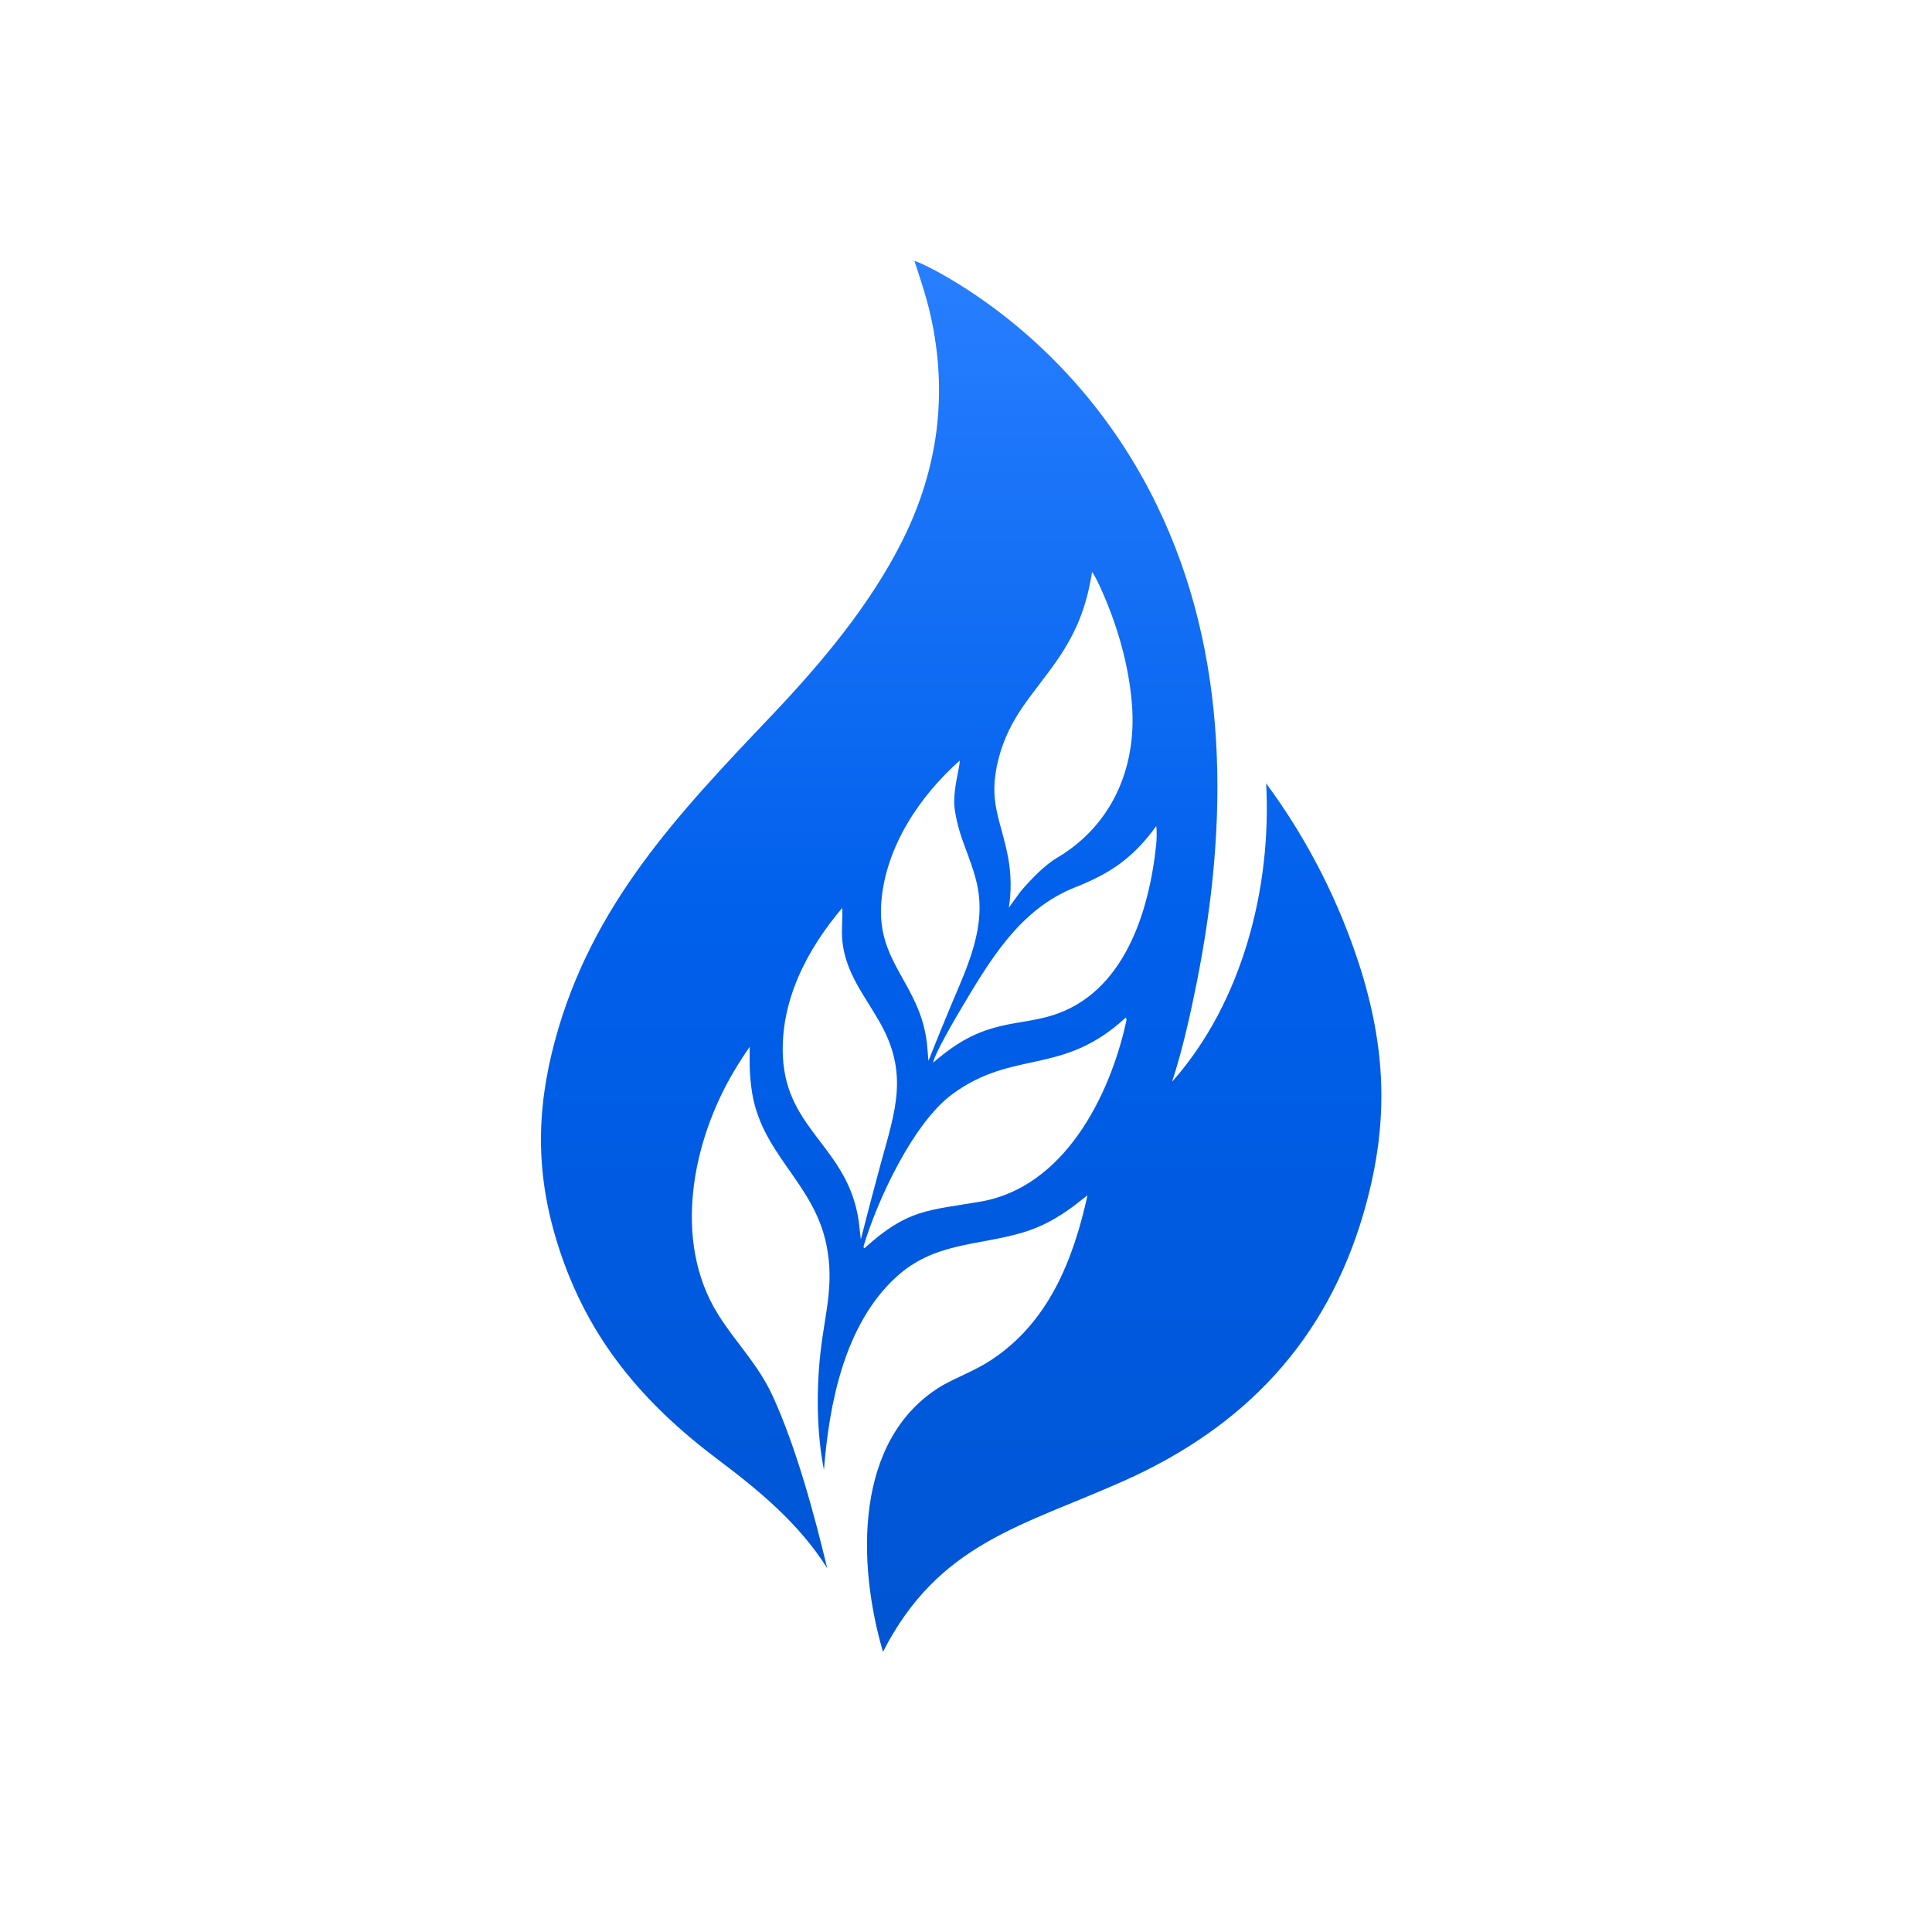
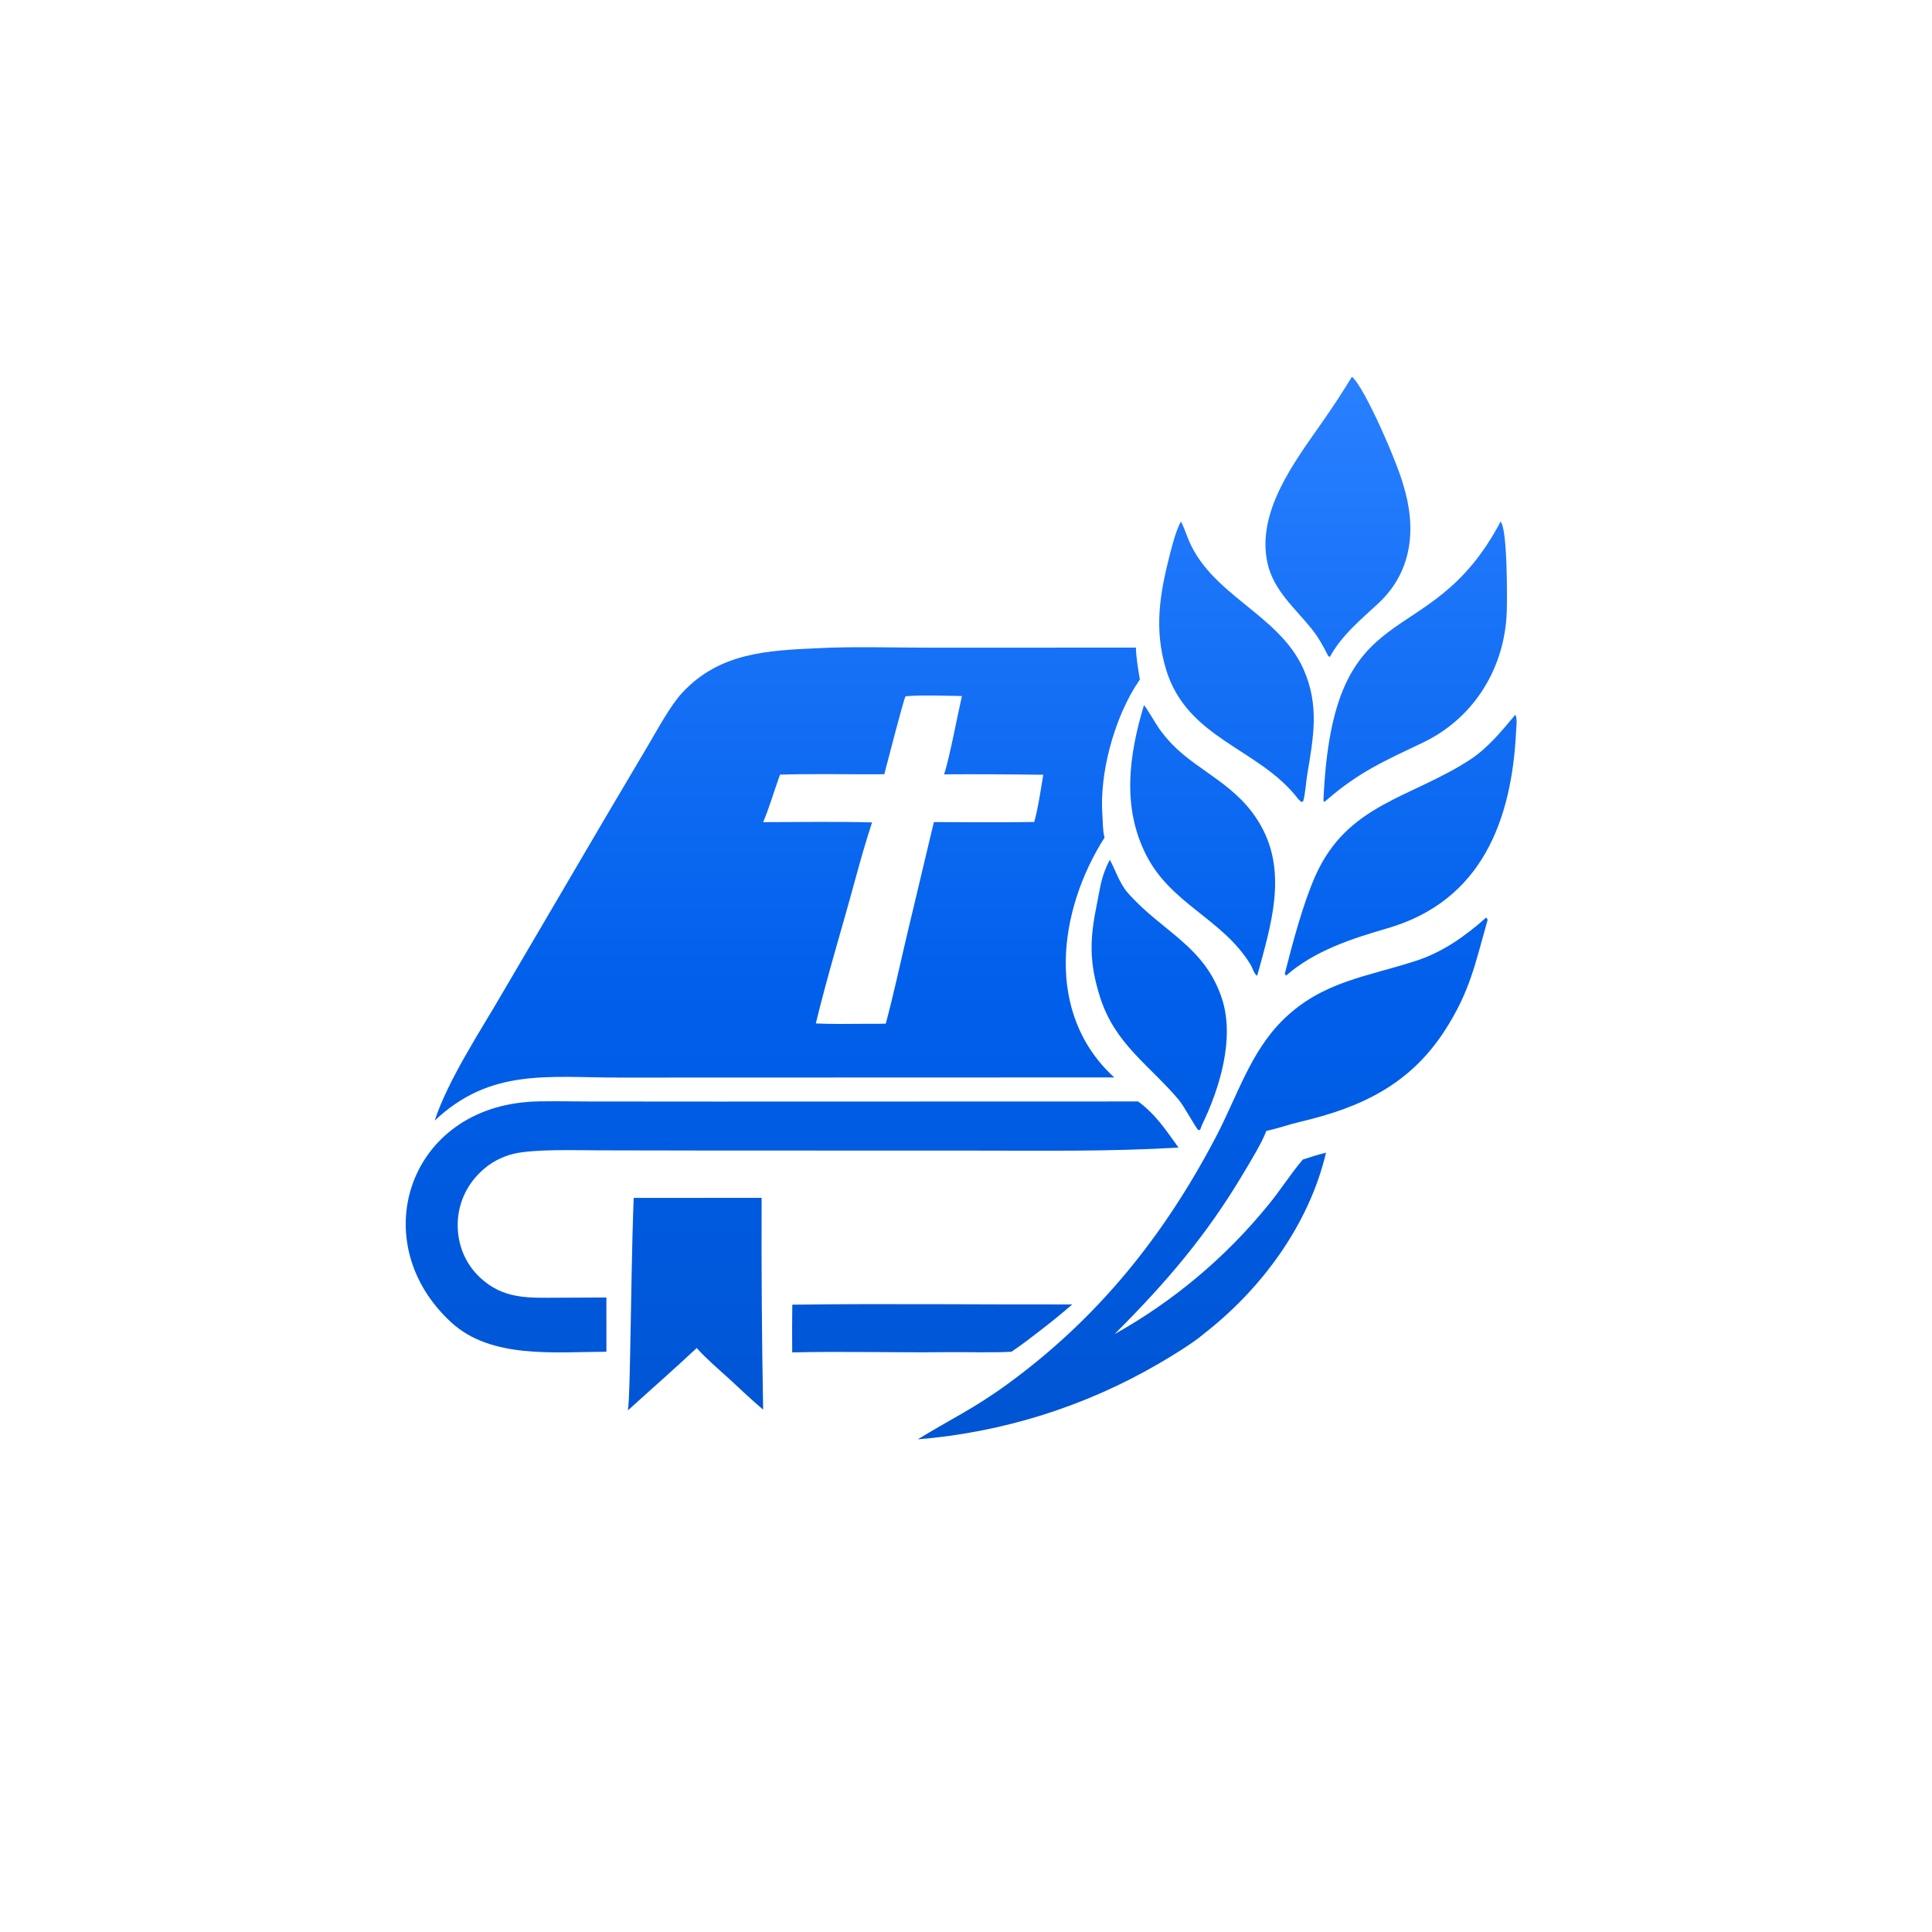
<svg xmlns="http://www.w3.org/2000/svg" width="200" height="200" viewBox="0 0 200 200" fill="none">
  <rect width="200" height="200" fill="white" style="fill:white;fill-opacity:1;" />
-   <path d="M94.659 27C96.289 27.578 98.976 29.204 100.464 30.188C108.707 35.642 115.364 43.262 119.736 52.25C127.268 67.72 127.203 85.118 123.879 101.751C123.213 105.088 122.391 108.756 121.331 111.983L121.467 111.829C128.613 103.693 131.659 91.864 131.069 81.091C135.395 86.944 138.723 93.503 140.909 100.492C143.582 109.183 143.705 116.715 141.203 125.42C137.349 138.833 128.786 147.732 116.414 153.269C105.903 157.974 97.177 159.693 91.407 171C88.76 161.991 88.298 148.882 97.605 143.391C99.223 142.503 100.995 141.84 102.546 140.828C108.513 136.937 111.09 130.502 112.576 123.739L111.218 124.795C109.521 126.074 107.786 127.039 105.765 127.624C101.089 128.978 96.682 128.626 92.779 132.193C87.446 137.068 85.837 145.23 85.294 152.164C84.53 148.264 84.499 143.882 84.943 139.941C85.393 135.948 86.376 132.992 85.563 128.922C84.234 122.274 78.62 119.453 77.775 112.558C77.569 110.873 77.594 110.059 77.612 108.362C77.033 109.191 76.485 110.043 75.968 110.914C71.631 118.223 69.623 128.486 74.31 136.023C76.159 138.998 78.46 141.186 79.988 144.516C82.391 149.75 84.283 156.698 85.631 162.337C82.725 157.719 78.571 154.288 74.328 151.099C66.561 145.258 60.892 138.615 57.834 129.124C55.468 121.777 55.448 115.154 57.446 107.736C61.245 93.633 70.232 84.221 79.91 74.034C84.965 68.713 90.035 62.689 93.379 56.039C97.125 48.588 98.166 40.737 96.31 32.566C95.873 30.64 95.274 28.884 94.659 27ZM116.537 105.339C109.967 111.417 104.965 108.591 98.596 113.258C94.595 116.188 90.863 124.101 89.393 129.026C89.45 129.21 89.398 129.164 89.48 129.221C94.009 125.132 96 125.34 101.524 124.387C110.097 122.906 114.9 113.56 116.603 105.653C116.625 105.556 116.604 105.417 116.537 105.339ZM87.184 93.995C83.569 98.253 80.751 103.589 81.049 109.427C81.437 117.052 87.801 118.786 88.894 126.407L89.113 128.296C89.785 125.654 90.479 123.017 91.195 120.386C92.684 114.957 94.098 111.126 91.053 105.787C89.463 102.999 87.502 100.674 87.192 97.332C87.09 96.239 87.258 94.716 87.184 93.995ZM119.69 85.521C117.32 88.796 114.946 90.418 111.312 91.849C105.468 94.149 102.378 99.572 99.283 104.769C98.776 105.618 96.7 109.205 96.604 110.001C99.283 107.703 101.387 106.564 104.895 105.948C106.263 105.709 107.618 105.523 108.961 105.102C116.318 102.796 118.943 94.511 119.685 87.46C119.735 86.98 119.777 85.974 119.69 85.521ZM99.344 78.74C95.21 82.413 91.683 87.643 91.231 93.391C90.734 99.703 95.218 101.783 95.957 107.993L96.113 109.816C96.872 107.901 97.649 105.992 98.443 104.091C100.16 100.024 102.188 95.86 101.094 91.331C100.41 88.498 99.29 86.856 98.835 83.793C98.557 81.925 99.418 79.287 99.344 78.74ZM113.045 59.219C112.497 62.757 111.437 65.458 109.394 68.4C106.941 71.931 104.495 74.184 103.37 78.543C102.218 83.004 103.633 84.842 104.362 88.78C104.68 90.491 104.705 92.245 104.435 93.965C104.847 93.395 105.271 92.789 105.694 92.231C106.663 91.096 108.132 89.56 109.394 88.817C115.019 85.51 117.665 79.609 117.19 73.061C116.884 68.85 115.617 64.52 113.843 60.669C113.714 60.388 113.237 59.401 113.045 59.219Z" fill-rule="evenodd" clip-rule="evenodd" fill="url(#paint0_linear_9_219)" />
+   <path d="M153.83 95C153.967 95.093 153.918 95.058 154 95.228C152.71 99.741 152.186 102.663 149.501 106.777C145.886 112.317 140.83 114.668 134.57 116.134C133.433 116.4 132.276 116.824 131.089 117.071C130.643 118.295 129.436 120.251 128.735 121.431C124.866 127.952 120.681 132.801 115.38 138.108C121.475 134.703 126.87 130.171 131.278 124.754C132.553 123.216 133.593 121.524 134.869 120.033C135.717 119.75 136.404 119.544 137.27 119.322C135.508 126.798 130.549 133.495 124.533 138.144C123.591 138.987 121.045 140.534 119.94 141.17C112.316 145.611 103.794 148.287 95 149C98.428 146.905 100.823 145.811 104.282 143.291C113.655 136.464 120.481 127.963 125.847 117.739C128.081 113.483 129.44 108.879 132.846 105.548C136.942 101.541 141.599 101.11 146.703 99.422C149.381 98.537 151.727 96.877 153.83 95Z" fill="url(#paint0_linear_14_335)" />
+   <path d="M78.843 124C78.814 131.308 78.866 138.617 79 145.924C77.803 144.911 76.667 143.836 75.516 142.764C74.438 141.789 73.079 140.627 72.124 139.546C69.837 141.695 67.333 143.882 65 146C65.159 145.024 65.211 141.043 65.237 139.876C65.357 134.536 65.395 129.355 65.598 124.006L78.843 124Z" fill="url(#paint1_linear_14_335)" />
+   <path d="M82.018 135.06C91.593 134.93 101.399 135.057 111 135.033C109.956 135.939 108.881 136.817 107.775 137.666C106.727 138.482 105.823 139.175 104.709 139.932C102.565 140.05 100.096 139.95 97.915 139.975C92.659 140.035 87.251 139.873 82.011 140C81.994 138.353 81.996 136.706 82.018 135.06Z" fill="url(#paint2_linear_14_335)" />
+   <path d="M54.536 114.08C55.679 113.942 59.598 114.024 60.883 114.025L74.198 114.035L117.82 114.023C119.64 115.365 120.707 117 122 118.799C114.856 119.212 108.385 119.113 101.23 119.112L72.957 119.103L61.958 119.083C59.641 119.077 55.288 118.937 53.196 119.435C51.89 119.744 50.695 120.399 49.744 121.328C48.218 122.779 47.364 124.777 47.382 126.858C47.39 128.89 48.163 130.797 49.653 132.214C52.119 134.557 54.785 134.346 57.911 134.338L62.773 134.317L62.775 139.932C57.374 139.947 50.852 140.689 46.724 136.903C37.83 128.748 42.088 115.092 54.536 114.08Z" fill="url(#paint3_linear_14_335)" />
+   <path d="M114.882 89C115.44 89.968 115.863 91.413 116.738 92.414C120.236 96.417 124.685 97.882 126.488 103.355C127.851 107.487 126.26 112.688 124.436 116.437L124.247 116.932L124.069 117C123.797 116.812 122.614 114.54 121.978 113.795C118.916 110.208 115.404 108.041 113.881 103.229C112.729 99.589 112.799 97.236 113.561 93.525C113.951 91.623 113.972 90.813 114.882 89Z" fill="url(#paint4_linear_14_335)" />
+   <path d="M84.773 67.095C88.136 66.915 92.736 67.046 96.211 67.047L117.592 67.04C117.597 67.945 117.839 69.421 118 70.339C117.819 70.604 117.645 70.873 117.477 71.145C115.269 74.747 113.826 80.105 114.116 84.314C114.173 85.139 114.14 85.894 114.34 86.709C109.535 94.256 108.111 104.937 115.348 111.535L64.136 111.551C56.734 111.549 50.794 110.548 45 116C46.394 111.766 49.74 106.718 52.02 102.784L62.635 84.693L67.122 77.107C68.083 75.486 69.409 73.015 70.635 71.7C74.526 67.527 79.509 67.338 84.773 67.095ZM99.578 72.055C97.978 72.028 95.318 71.935 93.745 72.077C93.564 72.288 91.761 79.319 91.541 80.152C88.013 80.175 84.24 80.085 80.748 80.189C80.191 81.712 79.615 83.689 79 85.109C82.679 85.106 86.616 85.034 90.274 85.137C89.638 87.084 89.065 89.082 88.528 91.061C87.186 96.014 85.66 100.96 84.453 105.947C86.061 106.023 87.653 105.998 89.262 105.986C90.033 105.982 90.936 105.999 91.696 105.965C92.455 103.146 93.139 99.981 93.812 97.118L96.673 85.103C100.1 85.103 103.642 85.15 107.06 85.092C107.464 83.687 107.747 81.683 108 80.203C104.58 80.155 101.159 80.14 97.738 80.159C98.326 78.329 99.097 74.128 99.578 72.055Z" fill-rule="evenodd" clip-rule="evenodd" fill="url(#paint5_linear_14_335)" />
+   <path d="M118.418 73C118.634 73.157 119.653 74.944 119.975 75.401C120.397 75.998 120.866 76.56 121.376 77.081C124.174 79.965 128.211 81.264 130.581 85.569C133.26 90.435 131.573 95.791 130.188 100.852L130.136 101C129.86 100.906 129.657 100.184 129.459 99.859C126.551 95.099 121.261 93.629 118.659 88.524C116.112 83.526 116.879 78.154 118.418 73Z" fill="url(#paint6_linear_14_335)" />
+   <path d="M156.855 74C157.101 74.256 156.963 75.338 156.946 75.693C156.501 84.945 153.37 93.254 143.661 96.085C139.971 97.161 136.121 98.384 133.128 101L133 100.8C133.806 97.649 134.853 93.664 136.133 90.746C139.456 83.163 146.1 82.642 152.247 78.595C154.02 77.427 155.481 75.648 156.855 74Z" fill="url(#paint7_linear_14_335)" />
+   <path d="M122.245 54C122.392 54.188 122.756 55.129 122.862 55.423C125.08 61.574 132.362 63.455 134.942 69.279C136.603 73.028 135.968 76.333 135.325 80.183C135.219 80.819 135.086 82.516 134.883 82.983L134.686 83L134.385 82.71C130.373 77.436 122.871 76.55 120.694 69.247C119.453 65.079 120.051 61.483 121.125 57.313C121.382 56.319 121.756 54.87 122.245 54Z" fill="url(#paint8_linear_14_335)" />
+   <path d="M155.337 54C156.065 54.711 156.023 62.043 155.98 63.318C155.79 69.038 152.679 74.296 147.318 76.861C143.327 78.771 140.735 79.876 137.345 82.811L137.115 83L137 82.907C137.944 60.637 147.844 68.218 155.337 54Z" fill="url(#paint9_linear_14_335)" />
+   <path d="M139.955 39C141.33 40.177 144.703 48.065 145.257 50.165C146.646 54.6 146.248 59.14 142.695 62.449C140.931 64.092 138.879 65.76 137.673 68L137.506 67.923C137.009 66.925 136.467 65.953 135.771 65.086C134.037 62.925 131.821 61.112 131.203 58.262C130.055 52.965 134.019 47.801 136.827 43.77C137.919 42.213 138.962 40.622 139.955 39Z" fill="url(#paint10_linear_14_335)" />
  <defs>
-     <linearGradient id="paint0_linear_9_219" x1="99.5" y1="27" x2="99.5" y2="171" gradientUnits="userSpaceOnUse">
+     <linearGradient id="paint0_linear_14_335" x1="96.5" y1="41" x2="96.5" y2="149" gradientUnits="userSpaceOnUse">
      <stop stop-color="#287FFF" style="stop-color:#287FFF;stop-color:color(display-p3 0.159 0.499 1);stop-opacity:1;" />
-       <stop offset="0.476" stop-color="#005FEB" style="stop-color:#005FEB;stop-color:color(display-p3 0 0.372 0.922);stop-opacity:1;" />
+       <stop offset="0.572" stop-color="#005FEB" style="stop-color:#005FEB;stop-color:color(display-p3 0 0.372 0.922);stop-opacity:1;" />
+       <stop offset="0.981" stop-color="#0055D3" style="stop-color:#0055D3;stop-color:color(display-p3 0 0.334 0.827);stop-opacity:1;" />
+     </linearGradient>
+     <linearGradient id="paint1_linear_14_335" x1="96.5" y1="41" x2="96.5" y2="149" gradientUnits="userSpaceOnUse">
+       <stop stop-color="#287FFF" style="stop-color:#287FFF;stop-color:color(display-p3 0.159 0.499 1);stop-opacity:1;" />
+       <stop offset="0.572" stop-color="#005FEB" style="stop-color:#005FEB;stop-color:color(display-p3 0 0.372 0.922);stop-opacity:1;" />
+       <stop offset="0.981" stop-color="#0055D3" style="stop-color:#0055D3;stop-color:color(display-p3 0 0.334 0.827);stop-opacity:1;" />
+     </linearGradient>
+     <linearGradient id="paint2_linear_14_335" x1="96.5" y1="41" x2="96.5" y2="149" gradientUnits="userSpaceOnUse">
+       <stop stop-color="#287FFF" style="stop-color:#287FFF;stop-color:color(display-p3 0.159 0.499 1);stop-opacity:1;" />
+       <stop offset="0.572" stop-color="#005FEB" style="stop-color:#005FEB;stop-color:color(display-p3 0 0.372 0.922);stop-opacity:1;" />
+       <stop offset="0.981" stop-color="#0055D3" style="stop-color:#0055D3;stop-color:color(display-p3 0 0.334 0.827);stop-opacity:1;" />
+     </linearGradient>
+     <linearGradient id="paint3_linear_14_335" x1="96.5" y1="41" x2="96.5" y2="149" gradientUnits="userSpaceOnUse">
+       <stop stop-color="#287FFF" style="stop-color:#287FFF;stop-color:color(display-p3 0.159 0.499 1);stop-opacity:1;" />
+       <stop offset="0.572" stop-color="#005FEB" style="stop-color:#005FEB;stop-color:color(display-p3 0 0.372 0.922);stop-opacity:1;" />
+       <stop offset="0.981" stop-color="#0055D3" style="stop-color:#0055D3;stop-color:color(display-p3 0 0.334 0.827);stop-opacity:1;" />
+     </linearGradient>
+     <linearGradient id="paint4_linear_14_335" x1="96.5" y1="41" x2="96.5" y2="149" gradientUnits="userSpaceOnUse">
+       <stop stop-color="#287FFF" style="stop-color:#287FFF;stop-color:color(display-p3 0.159 0.499 1);stop-opacity:1;" />
+       <stop offset="0.572" stop-color="#005FEB" style="stop-color:#005FEB;stop-color:color(display-p3 0 0.372 0.922);stop-opacity:1;" />
+       <stop offset="0.981" stop-color="#0055D3" style="stop-color:#0055D3;stop-color:color(display-p3 0 0.334 0.827);stop-opacity:1;" />
+     </linearGradient>
+     <linearGradient id="paint5_linear_14_335" x1="96.5" y1="41" x2="96.5" y2="149" gradientUnits="userSpaceOnUse">
+       <stop stop-color="#287FFF" style="stop-color:#287FFF;stop-color:color(display-p3 0.159 0.499 1);stop-opacity:1;" />
+       <stop offset="0.572" stop-color="#005FEB" style="stop-color:#005FEB;stop-color:color(display-p3 0 0.372 0.922);stop-opacity:1;" />
+       <stop offset="0.981" stop-color="#0055D3" style="stop-color:#0055D3;stop-color:color(display-p3 0 0.334 0.827);stop-opacity:1;" />
+     </linearGradient>
+     <linearGradient id="paint6_linear_14_335" x1="96.5" y1="41" x2="96.5" y2="149" gradientUnits="userSpaceOnUse">
+       <stop stop-color="#287FFF" style="stop-color:#287FFF;stop-color:color(display-p3 0.159 0.499 1);stop-opacity:1;" />
+       <stop offset="0.572" stop-color="#005FEB" style="stop-color:#005FEB;stop-color:color(display-p3 0 0.372 0.922);stop-opacity:1;" />
+       <stop offset="0.981" stop-color="#0055D3" style="stop-color:#0055D3;stop-color:color(display-p3 0 0.334 0.827);stop-opacity:1;" />
+     </linearGradient>
+     <linearGradient id="paint7_linear_14_335" x1="96.5" y1="41" x2="96.5" y2="149" gradientUnits="userSpaceOnUse">
+       <stop stop-color="#287FFF" style="stop-color:#287FFF;stop-color:color(display-p3 0.159 0.499 1);stop-opacity:1;" />
+       <stop offset="0.572" stop-color="#005FEB" style="stop-color:#005FEB;stop-color:color(display-p3 0 0.372 0.922);stop-opacity:1;" />
+       <stop offset="0.981" stop-color="#0055D3" style="stop-color:#0055D3;stop-color:color(display-p3 0 0.334 0.827);stop-opacity:1;" />
+     </linearGradient>
+     <linearGradient id="paint8_linear_14_335" x1="96.5" y1="41" x2="96.5" y2="149" gradientUnits="userSpaceOnUse">
+       <stop stop-color="#287FFF" style="stop-color:#287FFF;stop-color:color(display-p3 0.159 0.499 1);stop-opacity:1;" />
+       <stop offset="0.572" stop-color="#005FEB" style="stop-color:#005FEB;stop-color:color(display-p3 0 0.372 0.922);stop-opacity:1;" />
+       <stop offset="0.981" stop-color="#0055D3" style="stop-color:#0055D3;stop-color:color(display-p3 0 0.334 0.827);stop-opacity:1;" />
+     </linearGradient>
+     <linearGradient id="paint9_linear_14_335" x1="96.5" y1="41" x2="96.5" y2="149" gradientUnits="userSpaceOnUse">
+       <stop stop-color="#287FFF" style="stop-color:#287FFF;stop-color:color(display-p3 0.159 0.499 1);stop-opacity:1;" />
+       <stop offset="0.572" stop-color="#005FEB" style="stop-color:#005FEB;stop-color:color(display-p3 0 0.372 0.922);stop-opacity:1;" />
+       <stop offset="0.981" stop-color="#0055D3" style="stop-color:#0055D3;stop-color:color(display-p3 0 0.334 0.827);stop-opacity:1;" />
+     </linearGradient>
+     <linearGradient id="paint10_linear_14_335" x1="96.5" y1="41" x2="96.5" y2="149" gradientUnits="userSpaceOnUse">
+       <stop stop-color="#287FFF" style="stop-color:#287FFF;stop-color:color(display-p3 0.159 0.499 1);stop-opacity:1;" />
+       <stop offset="0.572" stop-color="#005FEB" style="stop-color:#005FEB;stop-color:color(display-p3 0 0.372 0.922);stop-opacity:1;" />
      <stop offset="0.981" stop-color="#0055D3" style="stop-color:#0055D3;stop-color:color(display-p3 0 0.334 0.827);stop-opacity:1;" />
    </linearGradient>
  </defs>
</svg>
